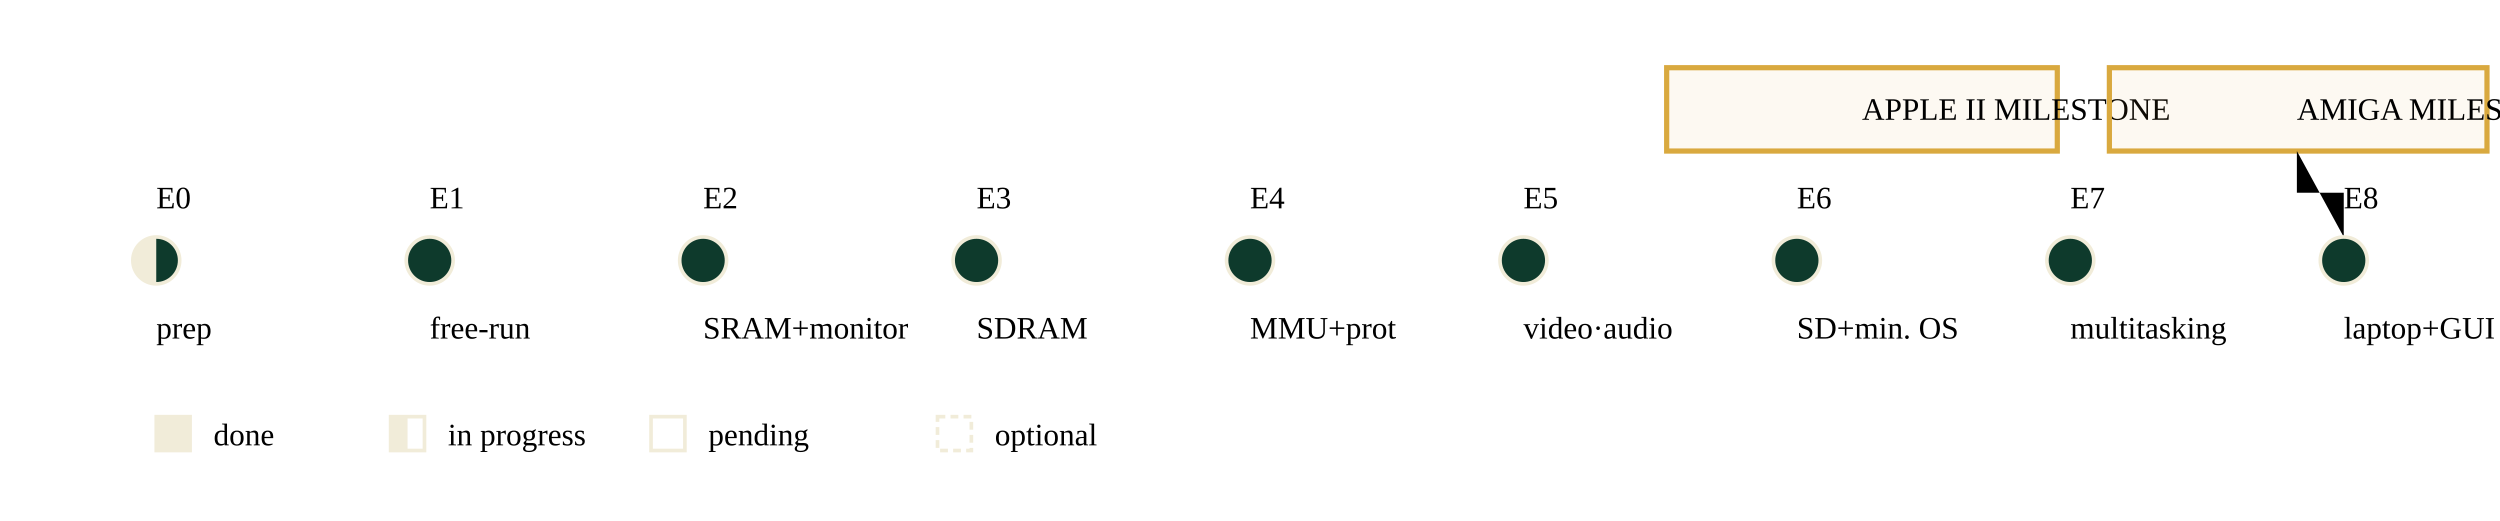
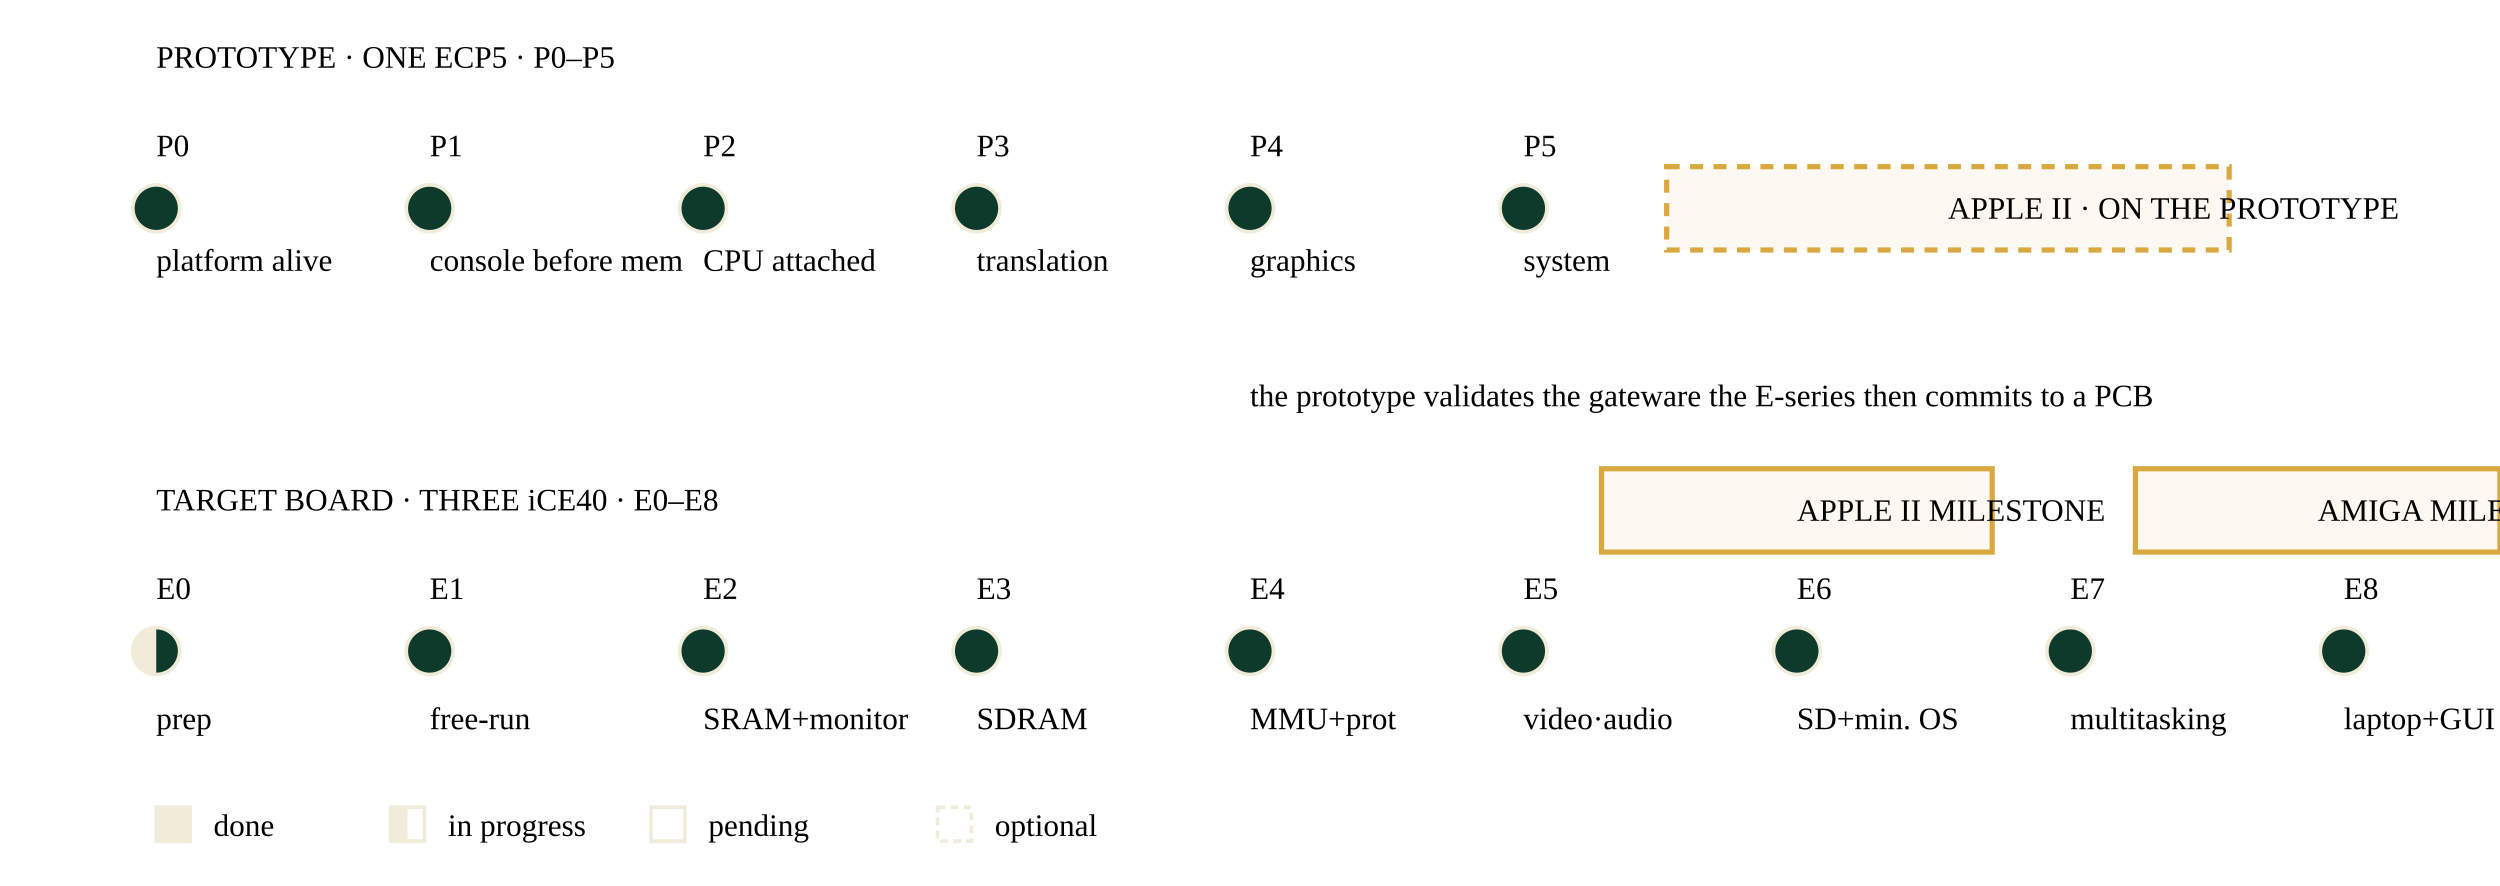
- <svg xmlns="http://www.w3.org/2000/svg" viewBox="0 0 960 200" role="img" aria-label="E0 to E8 stage path with both milestones">
-   <line x1="60" y1="100" x2="900" y2="100" class="dt" />
-   <rect x="640" y="26" width="150" height="32" fill="rgba(217,169,63,.07)" stroke="#D9A93F" stroke-width="2" />
-   <text x="715" y="46" class="htx">APPLE II MILESTONE</text>
-   <polyline points="690,58 690,91" class="pwd" />
-   <rect x="810" y="26" width="145" height="32" fill="rgba(217,169,63,.07)" stroke="#D9A93F" stroke-width="2" />
-   <text x="882" y="46" class="htx">AMIGA MILESTONE</text>
-   <polyline points="882,58 882,74 900,74 900,91" class="pwd" />
-   <circle cx="60" cy="100" r="9" fill="#0E3A2C" stroke="#F1ECD9" stroke-width="1.4" />
-   <path d="M60 91 a9 9 0 0 0 0 18 z" fill="#F1ECD9" />
-   <circle cx="165" cy="100" r="9" fill="#0E3A2C" stroke="#F1ECD9" stroke-width="1.4" />
-   <circle cx="270" cy="100" r="9" fill="#0E3A2C" stroke="#F1ECD9" stroke-width="1.4" />
-   <circle cx="375" cy="100" r="9" fill="#0E3A2C" stroke="#F1ECD9" stroke-width="1.4" />
-   <circle cx="480" cy="100" r="9" fill="#0E3A2C" stroke="#F1ECD9" stroke-width="1.4" />
-   <circle cx="585" cy="100" r="9" fill="#0E3A2C" stroke="#F1ECD9" stroke-width="1.4" />
-   <circle cx="690" cy="100" r="9" fill="#0E3A2C" stroke="#F1ECD9" stroke-width="1.4" />
-   <circle cx="795" cy="100" r="9" fill="#0E3A2C" stroke="#F1ECD9" stroke-width="1.4" />
-   <circle cx="900" cy="100" r="9" fill="#0E3A2C" stroke="#F1ECD9" stroke-width="1.4" />
-   <text x="60" y="80" class="nlbl">E0</text>
-   <text x="165" y="80" class="nlbl">E1</text>
-   <text x="270" y="80" class="nlbl">E2</text>
-   <text x="375" y="80" class="nlbl">E3</text>
-   <text x="480" y="80" class="nlbl">E4</text>
-   <text x="585" y="80" class="nlbl">E5</text>
-   <text x="690" y="80" class="nlbl">E6</text>
-   <text x="795" y="80" class="nlbl">E7</text>
-   <text x="900" y="80" class="nlbl">E8</text>
-   <text x="60" y="130" class="s">prep</text>
-   <text x="165" y="130" class="s">free-run</text>
-   <text x="270" y="130" class="s">SRAM+monitor</text>
-   <text x="375" y="130" class="s">SDRAM</text>
-   <text x="480" y="130" class="s">MMU+prot</text>
-   <text x="585" y="130" class="s">video·audio</text>
-   <text x="690" y="130" class="s">SD+min. OS</text>
-   <text x="795" y="130" class="s">multitasking</text>
-   <text x="900" y="130" class="s">laptop+GUI</text>
-   <rect x="60" y="160" width="13" height="13" fill="#F1ECD9" stroke="#F1ECD9" stroke-width="1.4" />
-   <text x="82" y="171" class="li10">done</text>
-   <rect x="150" y="160" width="13" height="13" fill="none" stroke="#F1ECD9" stroke-width="1.4" />
-   <rect x="150" y="160" width="6.5" height="13" fill="#F1ECD9" />
-   <text x="172" y="171" class="li10">in progress</text>
-   <rect x="250" y="160" width="13" height="13" fill="none" stroke="#F1ECD9" stroke-width="1.4" />
-   <text x="272" y="171" class="li10">pending</text>
-   <rect x="360" y="160" width="13" height="13" fill="none" stroke="#F1ECD9" stroke-width="1.4" stroke-dasharray="3 2" />
-   <text x="382" y="171" class="li10">optional</text>
+ <svg xmlns="http://www.w3.org/2000/svg" viewBox="0 0 960 340" role="img" aria-label="Two build tracks: the P0 to P5 prototype path above, the E0 to E8 target path below with both milestones">
+   <text x="60" y="26" class="eye">PROTOTYPE · ONE ECP5 · P0–P5</text>
+   <line x1="60" y1="80" x2="585" y2="80" class="dts" />
+   <rect x="640" y="64" width="216" height="32" fill="rgba(217,169,63,.07)" stroke="#D9A93F" stroke-width="2" stroke-dasharray="5 4" />
+   <text x="748" y="84" class="htx">APPLE II · ON THE PROTOTYPE</text>
+   <polyline points="594,80 640,80" class="pwd" />
+   <circle cx="60" cy="80" r="9" fill="#0E3A2C" stroke="#F1ECD9" stroke-width="1.4" />
+   <circle cx="165" cy="80" r="9" fill="#0E3A2C" stroke="#F1ECD9" stroke-width="1.4" />
+   <circle cx="270" cy="80" r="9" fill="#0E3A2C" stroke="#F1ECD9" stroke-width="1.4" />
+   <circle cx="375" cy="80" r="9" fill="#0E3A2C" stroke="#F1ECD9" stroke-width="1.4" />
+   <circle cx="480" cy="80" r="9" fill="#0E3A2C" stroke="#F1ECD9" stroke-width="1.4" />
+   <circle cx="585" cy="80" r="9" fill="#0E3A2C" stroke="#F1ECD9" stroke-width="1.4" />
+   <text x="60" y="60" class="nlbl">P0</text>
+   <text x="165" y="60" class="nlbl">P1</text>
+   <text x="270" y="60" class="nlbl">P2</text>
+   <text x="375" y="60" class="nlbl">P3</text>
+   <text x="480" y="60" class="nlbl">P4</text>
+   <text x="585" y="60" class="nlbl">P5</text>
+   <text x="60" y="104" class="s">platform alive</text>
+   <text x="165" y="104" class="s">console before mem</text>
+   <text x="270" y="104" class="s">CPU attached</text>
+   <text x="375" y="104" class="s">translation</text>
+   <text x="480" y="104" class="s">graphics</text>
+   <text x="585" y="104" class="s">system</text>
+   <line x1="60" y1="152" x2="300" y2="152" class="dts" />
+   <text x="480" y="156" class="s">the prototype validates the gateware the E-series then commits to a PCB</text>
+   <line x1="660" y1="152" x2="900" y2="152" class="dts" />
+   <text x="60" y="196" class="eye">TARGET BOARD · THREE iCE40 · E0–E8</text>
+   <line x1="60" y1="250" x2="900" y2="250" class="dt" />
+   <rect x="615" y="180" width="150" height="32" fill="rgba(217,169,63,.07)" stroke="#D9A93F" stroke-width="2" />
+   <text x="690" y="200" class="htx">APPLE II MILESTONE</text>
+   <polyline points="712,212 712,241" class="pwd" />
+   <rect x="820" y="180" width="140" height="32" fill="rgba(217,169,63,.07)" stroke="#D9A93F" stroke-width="2" />
+   <text x="890" y="200" class="htx">AMIGA MILESTONE</text>
+   <polyline points="925,212 925,241" class="pwd" />
+   <circle cx="60" cy="250" r="9" fill="#0E3A2C" stroke="#F1ECD9" stroke-width="1.4" />
+   <path d="M60 241 a9 9 0 0 0 0 18 z" fill="#F1ECD9" />
+   <circle cx="165" cy="250" r="9" fill="#0E3A2C" stroke="#F1ECD9" stroke-width="1.4" />
+   <circle cx="270" cy="250" r="9" fill="#0E3A2C" stroke="#F1ECD9" stroke-width="1.4" />
+   <circle cx="375" cy="250" r="9" fill="#0E3A2C" stroke="#F1ECD9" stroke-width="1.4" />
+   <circle cx="480" cy="250" r="9" fill="#0E3A2C" stroke="#F1ECD9" stroke-width="1.4" />
+   <circle cx="585" cy="250" r="9" fill="#0E3A2C" stroke="#F1ECD9" stroke-width="1.4" />
+   <circle cx="690" cy="250" r="9" fill="#0E3A2C" stroke="#F1ECD9" stroke-width="1.4" />
+   <circle cx="795" cy="250" r="9" fill="#0E3A2C" stroke="#F1ECD9" stroke-width="1.4" />
+   <circle cx="900" cy="250" r="9" fill="#0E3A2C" stroke="#F1ECD9" stroke-width="1.4" />
+   <text x="60" y="230" class="nlbl">E0</text>
+   <text x="165" y="230" class="nlbl">E1</text>
+   <text x="270" y="230" class="nlbl">E2</text>
+   <text x="375" y="230" class="nlbl">E3</text>
+   <text x="480" y="230" class="nlbl">E4</text>
+   <text x="585" y="230" class="nlbl">E5</text>
+   <text x="690" y="230" class="nlbl">E6</text>
+   <text x="795" y="230" class="nlbl">E7</text>
+   <text x="900" y="230" class="nlbl">E8</text>
+   <text x="60" y="280" class="s">prep</text>
+   <text x="165" y="280" class="s">free-run</text>
+   <text x="270" y="280" class="s">SRAM+monitor</text>
+   <text x="375" y="280" class="s">SDRAM</text>
+   <text x="480" y="280" class="s">MMU+prot</text>
+   <text x="585" y="280" class="s">video·audio</text>
+   <text x="690" y="280" class="s">SD+min. OS</text>
+   <text x="795" y="280" class="s">multitasking</text>
+   <text x="900" y="280" class="s">laptop+GUI</text>
+   <rect x="60" y="310" width="13" height="13" fill="#F1ECD9" stroke="#F1ECD9" stroke-width="1.4" />
+   <text x="82" y="321" class="li10">done</text>
+   <rect x="150" y="310" width="13" height="13" fill="none" stroke="#F1ECD9" stroke-width="1.4" />
+   <rect x="150" y="310" width="6.5" height="13" fill="#F1ECD9" />
+   <text x="172" y="321" class="li10">in progress</text>
+   <rect x="250" y="310" width="13" height="13" fill="none" stroke="#F1ECD9" stroke-width="1.4" />
+   <text x="272" y="321" class="li10">pending</text>
+   <rect x="360" y="310" width="13" height="13" fill="none" stroke="#F1ECD9" stroke-width="1.4" stroke-dasharray="3 2" />
+   <text x="382" y="321" class="li10">optional</text>
</svg>
